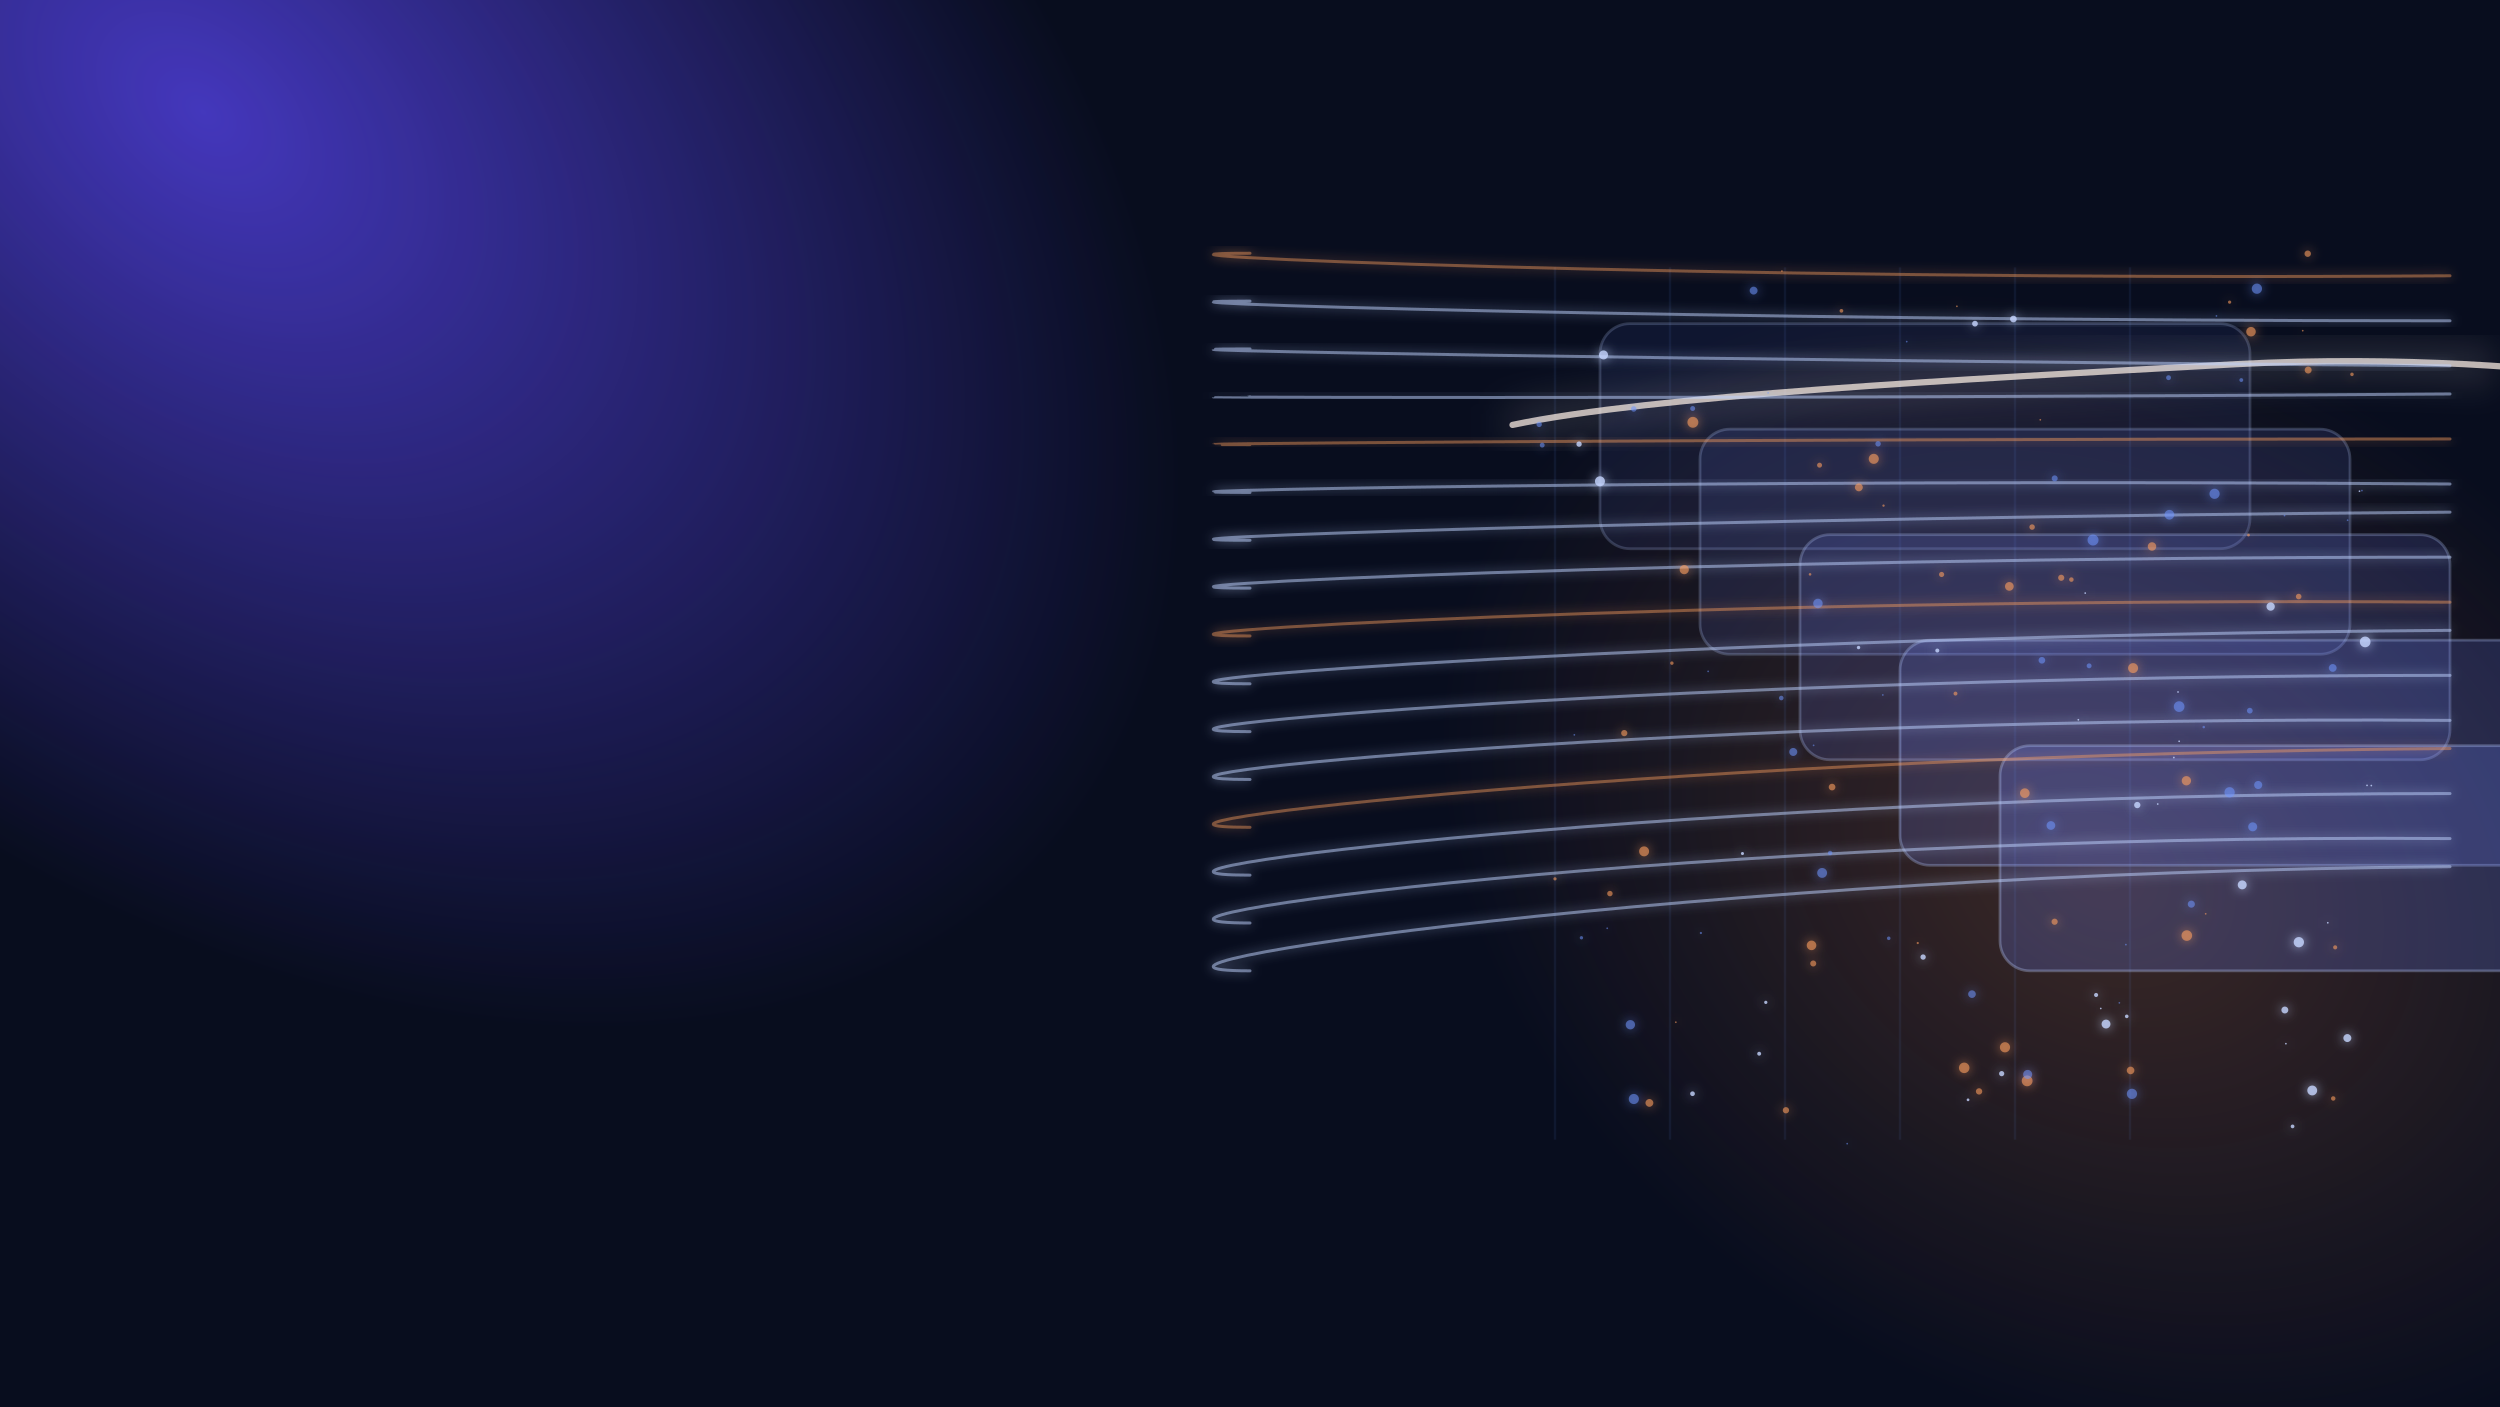
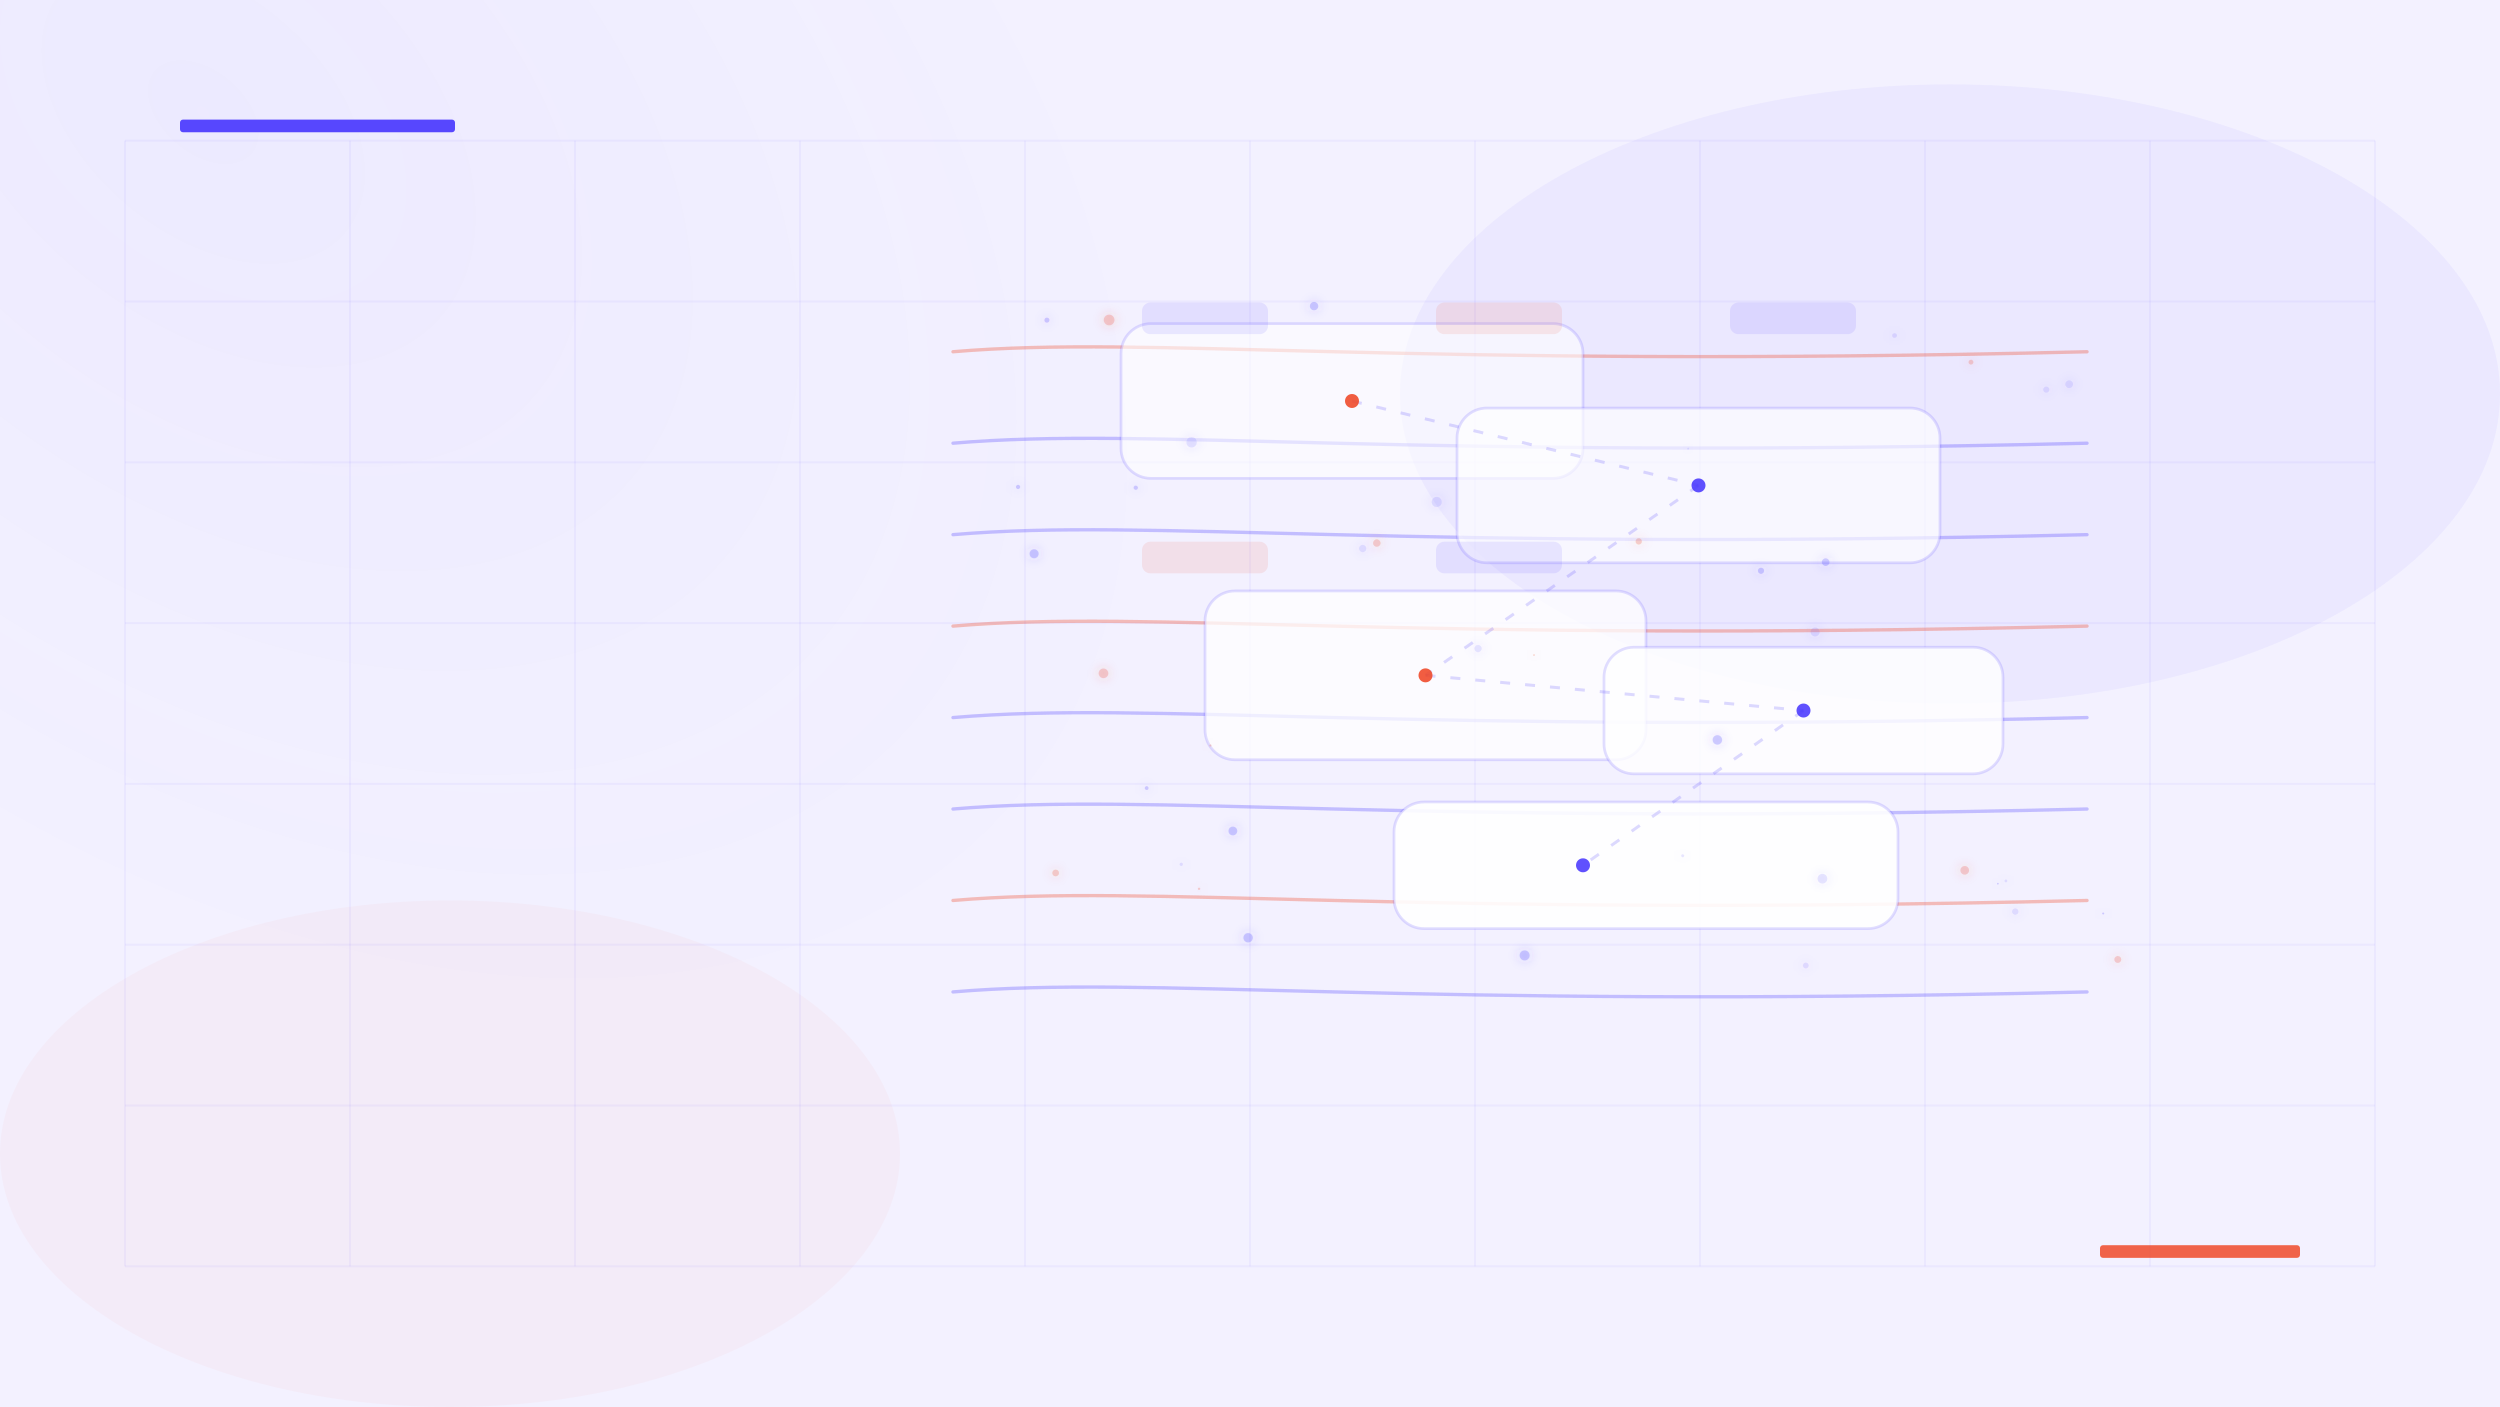
<svg xmlns="http://www.w3.org/2000/svg" width="1672" height="941" viewBox="0 0 1672 941" fill="none">
  <defs>
    <linearGradient id="bgGradient" x1="0" y1="0" x2="1672" y2="941">
-       <stop offset="0%" stop-color="#080D1E" />
-       <stop offset="42%" stop-color="#131D45" />
-       <stop offset="100%" stop-color="#090C18" />
+       <stop offset="0%" stop-color="#F3F1FF" />
+       <stop offset="42%" stop-color="#ECE8FF" />
+       <stop offset="100%" stop-color="#E6E1FF" />
    </linearGradient>
    <radialGradient id="violetGlow" cx="0" cy="0" r="1" gradientUnits="userSpaceOnUse" gradientTransform="translate(133.76 75.28) rotate(40) scale(752.4 489.32)">
-       <stop offset="0%" stop-color="#5D49FF" stop-opacity="0.9" />
-       <stop offset="100%" stop-color="#5D49FF" stop-opacity="0" />
+       <stop offset="0%" stop-color="#4736FE" stop-opacity="0.9" />
+       <stop offset="100%" stop-color="#4736FE" stop-opacity="0" />
    </radialGradient>
    <radialGradient id="emberGlow" cx="0" cy="0" r="1" gradientUnits="userSpaceOnUse" gradientTransform="translate(1404.48 583.42) rotate(210) scale(468.16 357.58)">
-       <stop offset="0%" stop-color="#F08A45" stop-opacity="0.65" />
-       <stop offset="100%" stop-color="#F08A45" stop-opacity="0" />
+       <stop offset="0%" stop-color="#EF4523" stop-opacity="0.65" />
+       <stop offset="100%" stop-color="#EF4523" stop-opacity="0" />
    </radialGradient>
    <filter id="softGlow" x="-40%" y="-40%" width="180%" height="180%">
      <feGaussianBlur stdDeviation="13.376" result="blur" />
      <feMerge>
        <feMergeNode in="blur" />
        <feMergeNode in="SourceGraphic" />
      </feMerge>
    </filter>
    <filter id="fineGlow" x="-30%" y="-30%" width="160%" height="160%">
      <feGaussianBlur stdDeviation="3.678" result="blur" />
      <feMerge>
        <feMergeNode in="blur" />
        <feMergeNode in="SourceGraphic" />
      </feMerge>
    </filter>
  </defs>
  <rect width="1672" height="941" fill="url(#bgGradient)" />
-   <rect width="1672" height="941" fill="url(#violetGlow)" opacity="0.78" />
-   <rect width="1672" height="941" fill="url(#emberGlow)" opacity="0.34" />
+   <rect width="1672" height="941" fill="url(#violetGlow)" opacity="0.04" />
+   <ellipse cx="1304.16" cy="263.48" rx="367.84" ry="207.02" fill="rgba(71,54,254,0.05)" />
+   <ellipse cx="300.96" cy="771.62" rx="300.96" ry="169.38" fill="rgba(239,69,35,0.035)" />
  <g>
-     <line x1="1039.984" y1="178.79" x2="1039.984" y2="762.21" stroke="rgba(112,150,255,0.08)" stroke-width="1.505" />
-     <line x1="1116.896" y1="178.79" x2="1116.896" y2="762.21" stroke="rgba(112,150,255,0.08)" stroke-width="1.505" />
-     <line x1="1193.808" y1="178.79" x2="1193.808" y2="762.21" stroke="rgba(112,150,255,0.08)" stroke-width="1.505" />
-     <line x1="1270.72" y1="178.79" x2="1270.72" y2="762.21" stroke="rgba(112,150,255,0.08)" stroke-width="1.505" />
-     <line x1="1347.632" y1="178.79" x2="1347.632" y2="762.21" stroke="rgba(112,150,255,0.08)" stroke-width="1.505" />
-     <line x1="1424.544" y1="178.79" x2="1424.544" y2="762.21" stroke="rgba(112,150,255,0.08)" stroke-width="1.505" />
-     <rect x="1070.08" y="216.43" width="434.72" height="150.56" rx="20.064" fill="rgba(110,132,255,0.08)" stroke="rgba(185,205,255,0.2)" stroke-width="1.839" />
-     <rect x="1136.96" y="287.005" width="434.72" height="150.56" rx="20.064" fill="rgba(110,132,255,0.115)" stroke="rgba(185,205,255,0.23)" stroke-width="1.839" />
-     <rect x="1203.84" y="357.58" width="434.72" height="150.56" rx="20.064" fill="rgba(110,132,255,0.15)" stroke="rgba(185,205,255,0.26)" stroke-width="1.839" />
-     <rect x="1270.72" y="428.155" width="434.72" height="150.56" rx="20.064" fill="rgba(110,132,255,0.185)" stroke="rgba(185,205,255,0.29)" stroke-width="1.839" />
-     <rect x="1337.6" y="498.73" width="434.72" height="150.56" rx="20.064" fill="rgba(110,132,255,0.22)" stroke="rgba(185,205,255,0.32)" stroke-width="1.839" />
-     <path d="M 1011.56 284.182              C 1104.858 264.609, 1304.829 254.07, 1496.106 243.531              C 1609.133 237.508, 1700.424 246.542, 1756.938 252.564" stroke="rgba(255,242,232,0.72)" stroke-width="4.18" stroke-linecap="round" fill="none" filter="url(#softGlow)" />
-     <path d="M 836 169.38 C 702.24 169.38, 1135.288 188.2, 1638.56 184.436" stroke="rgba(255,161,97,0.42)" stroke-width="2.006" stroke-linecap="round" fill="none" filter="url(#fineGlow)" />
-     <path d="M 836 201.374 C 702.24 201.374, 1135.288 214.548, 1638.56 214.548" stroke="rgba(192,213,255,0.5)" stroke-width="2.006" stroke-linecap="round" fill="none" filter="url(#fineGlow)" />
-     <path d="M 836 233.368 C 702.24 233.368, 1135.288 240.896, 1638.56 244.66" stroke="rgba(192,213,255,0.5)" stroke-width="2.006" stroke-linecap="round" fill="none" filter="url(#fineGlow)" />
-     <path d="M 836 265.362 C 702.24 265.362, 1135.288 267.244, 1638.56 263.48" stroke="rgba(192,213,255,0.5)" stroke-width="2.006" stroke-linecap="round" fill="none" filter="url(#fineGlow)" />
-     <path d="M 836 297.356 C 702.24 297.356, 1135.288 293.592, 1638.56 293.592" stroke="rgba(255,161,97,0.42)" stroke-width="2.006" stroke-linecap="round" fill="none" filter="url(#fineGlow)" />
-     <path d="M 836 329.35 C 702.24 329.35, 1135.288 319.94, 1638.56 323.704" stroke="rgba(192,213,255,0.5)" stroke-width="2.006" stroke-linecap="round" fill="none" filter="url(#fineGlow)" />
-     <path d="M 836 361.344 C 702.24 361.344, 1135.288 346.288, 1638.56 342.524" stroke="rgba(192,213,255,0.5)" stroke-width="2.006" stroke-linecap="round" fill="none" filter="url(#fineGlow)" />
-     <path d="M 836 393.338 C 702.24 393.338, 1135.288 372.636, 1638.56 372.636" stroke="rgba(192,213,255,0.5)" stroke-width="2.006" stroke-linecap="round" fill="none" filter="url(#fineGlow)" />
-     <path d="M 836 425.332 C 702.24 425.332, 1135.288 398.984, 1638.56 402.748" stroke="rgba(255,161,97,0.42)" stroke-width="2.006" stroke-linecap="round" fill="none" filter="url(#fineGlow)" />
-     <path d="M 836 457.326 C 702.24 457.326, 1135.288 425.332, 1638.56 421.568" stroke="rgba(192,213,255,0.5)" stroke-width="2.006" stroke-linecap="round" fill="none" filter="url(#fineGlow)" />
-     <path d="M 836 489.32 C 702.24 489.32, 1135.288 451.68, 1638.56 451.68" stroke="rgba(192,213,255,0.5)" stroke-width="2.006" stroke-linecap="round" fill="none" filter="url(#fineGlow)" />
-     <path d="M 836 521.314 C 702.24 521.314, 1135.288 478.028, 1638.56 481.792" stroke="rgba(192,213,255,0.5)" stroke-width="2.006" stroke-linecap="round" fill="none" filter="url(#fineGlow)" />
-     <path d="M 836 553.308 C 702.24 553.308, 1135.288 504.376, 1638.56 500.612" stroke="rgba(255,161,97,0.42)" stroke-width="2.006" stroke-linecap="round" fill="none" filter="url(#fineGlow)" />
-     <path d="M 836 585.302 C 702.24 585.302, 1135.288 530.724, 1638.56 530.724" stroke="rgba(192,213,255,0.5)" stroke-width="2.006" stroke-linecap="round" fill="none" filter="url(#fineGlow)" />
-     <path d="M 836 617.296 C 702.24 617.296, 1135.288 557.072, 1638.56 560.836" stroke="rgba(192,213,255,0.5)" stroke-width="2.006" stroke-linecap="round" fill="none" filter="url(#fineGlow)" />
-     <path d="M 836 649.29 C 702.24 649.29, 1135.288 583.42, 1638.56 579.656" stroke="rgba(192,213,255,0.5)" stroke-width="2.006" stroke-linecap="round" fill="none" filter="url(#fineGlow)" />
+     <line x1="83.6" y1="94.1" x2="83.6" y2="846.9" stroke="rgba(71,54,254,0.05)" stroke-width="1.338" />
+     <line x1="234.08" y1="94.1" x2="234.08" y2="846.9" stroke="rgba(71,54,254,0.05)" stroke-width="1.338" />
+     <line x1="384.56" y1="94.1" x2="384.56" y2="846.9" stroke="rgba(71,54,254,0.05)" stroke-width="1.338" />
+     <line x1="535.04" y1="94.1" x2="535.04" y2="846.9" stroke="rgba(71,54,254,0.05)" stroke-width="1.338" />
+     <line x1="685.52" y1="94.1" x2="685.52" y2="846.9" stroke="rgba(71,54,254,0.05)" stroke-width="1.338" />
+     <line x1="836" y1="94.1" x2="836" y2="846.9" stroke="rgba(71,54,254,0.05)" stroke-width="1.338" />
+     <line x1="986.48" y1="94.1" x2="986.48" y2="846.9" stroke="rgba(71,54,254,0.05)" stroke-width="1.338" />
+     <line x1="1136.96" y1="94.1" x2="1136.96" y2="846.9" stroke="rgba(71,54,254,0.05)" stroke-width="1.338" />
+     <line x1="1287.44" y1="94.1" x2="1287.44" y2="846.9" stroke="rgba(71,54,254,0.05)" stroke-width="1.338" />
+     <line x1="1437.92" y1="94.1" x2="1437.92" y2="846.9" stroke="rgba(71,54,254,0.05)" stroke-width="1.338" />
+     <line x1="1588.4" y1="94.1" x2="1588.4" y2="846.9" stroke="rgba(71,54,254,0.05)" stroke-width="1.338" />
+     <line x1="83.6" y1="94.1" x2="1588.4" y2="94.1" stroke="rgba(71,54,254,0.05)" stroke-width="1.338" />
+     <line x1="83.6" y1="201.643" x2="1588.4" y2="201.643" stroke="rgba(71,54,254,0.05)" stroke-width="1.338" />
+     <line x1="83.6" y1="309.186" x2="1588.4" y2="309.186" stroke="rgba(71,54,254,0.05)" stroke-width="1.338" />
+     <line x1="83.6" y1="416.729" x2="1588.4" y2="416.729" stroke="rgba(71,54,254,0.05)" stroke-width="1.338" />
+     <line x1="83.6" y1="524.271" x2="1588.4" y2="524.271" stroke="rgba(71,54,254,0.05)" stroke-width="1.338" />
+     <line x1="83.6" y1="631.814" x2="1588.4" y2="631.814" stroke="rgba(71,54,254,0.05)" stroke-width="1.338" />
+     <line x1="83.6" y1="739.357" x2="1588.4" y2="739.357" stroke="rgba(71,54,254,0.05)" stroke-width="1.338" />
+     <line x1="83.6" y1="846.9" x2="1588.4" y2="846.9" stroke="rgba(71,54,254,0.05)" stroke-width="1.338" />
+   </g>
+   <rect x="120.384" y="79.985" width="183.92" height="8.469" rx="2" fill="rgba(71,54,254,0.9)" />
+   <rect x="1404.48" y="832.785" width="133.76" height="8.469" rx="2" fill="rgba(239,69,35,0.82)" />
+   <g>
+     <path d="M 637.366 235.25 C 770.792 223.958, 932.307 246.542, 1395.786 235.25" stroke="rgba(239,69,35,0.32)" stroke-width="2.257" fill="none" stroke-linecap="round" />
+     <path d="M 637.366 296.415 C 770.792 285.123, 932.307 307.707, 1395.786 296.415" stroke="rgba(71,54,254,0.28)" stroke-width="2.257" fill="none" stroke-linecap="round" />
+     <path d="M 637.366 357.58 C 770.792 346.288, 932.307 368.872, 1395.786 357.58" stroke="rgba(71,54,254,0.28)" stroke-width="2.257" fill="none" stroke-linecap="round" />
+     <path d="M 637.366 418.745 C 770.792 407.453, 932.307 430.037, 1395.786 418.745" stroke="rgba(239,69,35,0.32)" stroke-width="2.257" fill="none" stroke-linecap="round" />
+     <path d="M 637.366 479.91 C 770.792 468.618, 932.307 491.202, 1395.786 479.91" stroke="rgba(71,54,254,0.28)" stroke-width="2.257" fill="none" stroke-linecap="round" />
+     <path d="M 637.366 541.075 C 770.792 529.783, 932.307 552.367, 1395.786 541.075" stroke="rgba(71,54,254,0.28)" stroke-width="2.257" fill="none" stroke-linecap="round" />
+     <path d="M 637.366 602.24 C 770.792 590.948, 932.307 613.532, 1395.786 602.24" stroke="rgba(239,69,35,0.32)" stroke-width="2.257" fill="none" stroke-linecap="round" />
+     <path d="M 637.366 663.405 C 770.792 652.113, 932.307 674.697, 1395.786 663.405" stroke="rgba(71,54,254,0.28)" stroke-width="2.257" fill="none" stroke-linecap="round" />
+     <rect x="749.725" y="216.43" width="308.986" height="103.51" rx="20.064" fill="rgba(255,255,255,0.56)" stroke="rgba(71,54,254,0.16)" stroke-width="1.839" />
+     <rect x="974.442" y="272.89" width="323.03" height="103.51" rx="20.064" fill="rgba(255,255,255,0.66)" stroke="rgba(71,54,254,0.16)" stroke-width="1.839" />
+     <rect x="805.904" y="395.22" width="294.941" height="112.92" rx="20.064" fill="rgba(255,255,255,0.74)" stroke="rgba(71,54,254,0.16)" stroke-width="1.839" />
+     <rect x="1072.755" y="432.86" width="266.851" height="84.69" rx="20.064" fill="rgba(255,255,255,0.82)" stroke="rgba(71,54,254,0.16)" stroke-width="1.839" />
+     <rect x="932.307" y="536.37" width="337.075" height="84.69" rx="20.064" fill="rgba(255,255,255,0.9)" stroke="rgba(71,54,254,0.16)" stroke-width="1.839" />
+     <rect x="763.77" y="202.315" width="84.269" height="21.172" rx="5.646" fill="rgba(71,54,254,0.1)" />
+     <rect x="960.397" y="202.315" width="84.269" height="21.172" rx="5.646" fill="rgba(239,69,35,0.1)" />
+     <rect x="1157.024" y="202.315" width="84.269" height="21.172" rx="5.646" fill="rgba(71,54,254,0.1)" />
+     <rect x="763.77" y="362.285" width="84.269" height="21.172" rx="5.646" fill="rgba(239,69,35,0.1)" />
+     <rect x="960.397" y="362.285" width="84.269" height="21.172" rx="5.646" fill="rgba(71,54,254,0.1)" />
+     <path d="M 904.218 268.185 L 1135.957 324.645" stroke="rgba(71,54,254,0.18)" stroke-width="2.006" stroke-dasharray="6.688 10.032" fill="none" />
+     <circle cx="904.218" cy="268.185" r="4.682" fill="rgba(239,69,35,0.86)" />
+     <path d="M 1135.957 324.645 L 953.374 451.68" stroke="rgba(71,54,254,0.18)" stroke-width="2.006" stroke-dasharray="6.688 10.032" fill="none" />
+     <circle cx="1135.957" cy="324.645" r="4.682" fill="rgba(71,54,254,0.86)" />
+     <path d="M 953.374 451.68 L 1206.181 475.205" stroke="rgba(71,54,254,0.18)" stroke-width="2.006" stroke-dasharray="6.688 10.032" fill="none" />
+     <circle cx="953.374" cy="451.68" r="4.682" fill="rgba(239,69,35,0.86)" />
+     <path d="M 1206.181 475.205 L 1058.71 578.715" stroke="rgba(71,54,254,0.18)" stroke-width="2.006" stroke-dasharray="6.688 10.032" fill="none" />
+     <circle cx="1206.181" cy="475.205" r="4.682" fill="rgba(71,54,254,0.86)" />
+     <circle cx="1058.71" cy="578.715" r="4.682" fill="rgba(71,54,254,0.86)" />
    <g filter="url(#fineGlow)">
-       <circle cx="1475.16" cy="611.16" r="0.60" fill="rgba(255,161,97,0.58)" />
-       <circle cx="1215.83" cy="403.59" r="3.16" fill="rgba(112,150,255,0.54)" />
-       <circle cx="1313.66" cy="714.18" r="3.52" fill="rgba(255,161,97,0.58)" />
-       <circle cx="1086.31" cy="490.30" r="2.09" fill="rgba(255,161,97,0.58)" />
-       <circle cx="1056.08" cy="297.02" r="1.80" fill="rgba(197,214,255,0.8)" />
-       <circle cx="1137.55" cy="623.99" r="0.75" fill="rgba(112,150,255,0.54)" />
-       <circle cx="1569.91" cy="694.25" r="2.67" fill="rgba(197,214,255,0.8)" />
-       <circle cx="1235.40" cy="764.89" r="0.60" fill="rgba(112,150,255,0.54)" />
-       <circle cx="1585.93" cy="525.38" r="0.60" fill="rgba(197,214,255,0.8)" />
-       <circle cx="1212.94" cy="498.50" r="0.60" fill="rgba(112,150,255,0.54)" />
-       <circle cx="1543.71" cy="247.49" r="2.34" fill="rgba(255,161,97,0.58)" />
-       <circle cx="1364.55" cy="280.77" r="0.60" fill="rgba(255,161,97,0.58)" />
-       <circle cx="1172.82" cy="194.36" r="2.64" fill="rgba(112,150,255,0.54)" />
-       <circle cx="1057.66" cy="627.18" r="1.13" fill="rgba(112,150,255,0.54)" />
-       <circle cx="1450.89" cy="344.26" r="3.25" fill="rgba(112,150,255,0.54)" />
-       <circle cx="1570.09" cy="347.92" r="0.60" fill="rgba(112,150,255,0.54)" />
-       <circle cx="1481.10" cy="330.25" r="3.41" fill="rgba(112,150,255,0.54)" />
-       <circle cx="1533.27" cy="753.34" r="1.26" fill="rgba(197,214,255,0.8)" />
-       <circle cx="1218.64" cy="583.81" r="3.31" fill="rgba(112,150,255,0.54)" />
-       <circle cx="1099.57" cy="569.39" r="3.33" fill="rgba(255,161,97,0.58)" />
-       <circle cx="1243.19" cy="325.94" r="2.64" fill="rgba(255,161,97,0.58)" />
-       <circle cx="1573.00" cy="250.37" r="1.18" fill="rgba(255,161,97,0.58)" />
-       <circle cx="1560.13" cy="446.72" r="2.60" fill="rgba(112,150,255,0.54)" />
-       <circle cx="1371.65" cy="552.09" r="2.91" fill="rgba(112,150,255,0.54)" />
-       <circle cx="1450.33" cy="252.59" r="1.64" fill="rgba(112,150,255,0.54)" />
-       <circle cx="1401.87" cy="665.44" r="1.38" fill="rgba(197,214,255,0.8)" />
-       <circle cx="1259.70" cy="338.16" r="0.78" fill="rgba(255,161,97,0.58)" />
-       <circle cx="1499.60" cy="591.81" r="2.99" fill="rgba(197,214,255,0.8)" />
-       <circle cx="1286.17" cy="640.08" r="1.80" fill="rgba(197,214,255,0.8)" />
-       <circle cx="1457.42" cy="495.77" r="0.60" fill="rgba(197,214,255,0.8)" />
-       <circle cx="1581.83" cy="429.31" r="3.58" fill="rgba(197,214,255,0.8)" />
-       <circle cx="1180.96" cy="670.38" r="1.10" fill="rgba(197,214,255,0.8)" />
-       <circle cx="1307.83" cy="463.88" r="1.32" fill="rgba(255,161,97,0.58)" />
-       <circle cx="1052.91" cy="491.47" r="0.60" fill="rgba(112,150,255,0.54)" />
-       <circle cx="1537.35" cy="398.98" r="1.88" fill="rgba(255,161,97,0.58)" />
-       <circle cx="1072.44" cy="237.38" r="3.02" fill="rgba(197,214,255,0.8)" />
-       <circle cx="1039.98" cy="587.78" r="1.08" fill="rgba(255,161,97,0.58)" />
-       <circle cx="1191.31" cy="466.84" r="1.55" fill="rgba(112,150,255,0.54)" />
-       <circle cx="1408.51" cy="684.89" r="2.97" fill="rgba(197,214,255,0.8)" />
-       <circle cx="1131.95" cy="731.48" r="1.59" fill="rgba(197,214,255,0.8)" />
-       <circle cx="1504.67" cy="475.31" r="1.92" fill="rgba(112,150,255,0.54)" />
-       <circle cx="1165.36" cy="570.84" r="1.04" fill="rgba(197,214,255,0.8)" />
-       <circle cx="1537.47" cy="630.14" r="3.45" fill="rgba(197,214,255,0.8)" />
-       <circle cx="1378.54" cy="386.42" r="2.06" fill="rgba(255,161,97,0.58)" />
-       <circle cx="1354.19" cy="530.47" r="3.22" fill="rgba(255,161,97,0.58)" />
-       <circle cx="1528.10" cy="675.50" r="2.33" fill="rgba(197,214,255,0.8)" />
-       <circle cx="1543.40" cy="169.67" r="2.16" fill="rgba(255,161,97,0.58)" />
-       <circle cx="1092.71" cy="735.01" r="3.40" fill="rgba(112,150,255,0.54)" />
-       <circle cx="1031.44" cy="297.70" r="1.64" fill="rgba(112,150,255,0.54)" />
-       <circle cx="1355.76" cy="722.89" r="3.61" fill="rgba(255,161,97,0.58)" />
-       <circle cx="1242.99" cy="433.08" r="1.15" fill="rgba(197,214,255,0.8)" />
-       <circle cx="1394.59" cy="396.66" r="0.60" fill="rgba(197,214,255,0.8)" />
-       <circle cx="1142.40" cy="449.01" r="0.60" fill="rgba(112,150,255,0.54)" />
-       <circle cx="1389.99" cy="481.40" r="0.62" fill="rgba(197,214,255,0.8)" />
-       <circle cx="1491.16" cy="202.07" r="1.09" fill="rgba(255,161,97,0.58)" />
-       <circle cx="1132.20" cy="282.44" r="3.65" fill="rgba(255,161,97,0.58)" />
-       <circle cx="1118.15" cy="443.51" r="1.16" fill="rgba(255,161,97,0.58)" />
-       <circle cx="1231.55" cy="207.88" r="1.25" fill="rgba(255,161,97,0.58)" />
-       <circle cx="1295.67" cy="435.09" r="1.35" fill="rgba(197,214,255,0.8)" />
-       <circle cx="1092.64" cy="273.51" r="1.86" fill="rgba(112,150,255,0.54)" />
-       <circle cx="1456.66" cy="462.80" r="0.60" fill="rgba(197,214,255,0.8)" />
-       <circle cx="1199.33" cy="502.91" r="2.68" fill="rgba(112,150,255,0.54)" />
-       <circle cx="1365.62" cy="441.61" r="2.24" fill="rgba(112,150,255,0.54)" />
-       <circle cx="1578.02" cy="328.51" r="0.60" fill="rgba(197,214,255,0.8)" />
-       <circle cx="1029.40" cy="283.82" r="1.81" fill="rgba(112,150,255,0.54)" />
-       <circle cx="1506.60" cy="552.99" r="3.01" fill="rgba(112,150,255,0.54)" />
-       <circle cx="1561.77" cy="633.59" r="1.38" fill="rgba(255,161,97,0.58)" />
-       <circle cx="1465.56" cy="604.69" r="2.39" fill="rgba(112,150,255,0.54)" />
-       <circle cx="1212.69" cy="644.38" r="2.02" fill="rgba(255,161,97,0.58)" />
-       <circle cx="1473.87" cy="486.28" r="0.84" fill="rgba(112,150,255,0.54)" />
-       <circle cx="1491.16" cy="529.89" r="3.44" fill="rgba(112,150,255,0.54)" />
-       <circle cx="1510.28" cy="525.00" r="2.70" fill="rgba(112,150,255,0.54)" />
-       <circle cx="1194.43" cy="742.54" r="2.12" fill="rgba(255,161,97,0.58)" />
-       <circle cx="1421.80" cy="631.77" r="0.61" fill="rgba(112,150,255,0.54)" />
-       <circle cx="1210.56" cy="384.13" r="0.87" fill="rgba(255,161,97,0.58)" />
-       <circle cx="1528.81" cy="698.02" r="0.60" fill="rgba(197,214,255,0.8)" />
-       <circle cx="1253.18" cy="306.88" r="3.37" fill="rgba(255,161,97,0.58)" />
-       <circle cx="1323.60" cy="729.93" r="2.13" fill="rgba(255,161,97,0.58)" />
-       <circle cx="1443.10" cy="537.74" r="0.60" fill="rgba(197,214,255,0.8)" />
-       <circle cx="1417.43" cy="670.71" r="0.60" fill="rgba(112,150,255,0.54)" />
-       <circle cx="1211.55" cy="632.26" r="3.21" fill="rgba(255,161,97,0.58)" />
-       <circle cx="1120.80" cy="683.66" r="0.60" fill="rgba(255,161,97,0.58)" />
-       <circle cx="1546.42" cy="729.31" r="3.30" fill="rgba(197,214,255,0.8)" />
-       <circle cx="1424.93" cy="715.91" r="2.55" fill="rgba(255,161,97,0.58)" />
-       <circle cx="1374.13" cy="616.45" r="2.08" fill="rgba(255,161,97,0.58)" />
-       <circle cx="1583.07" cy="525.27" r="0.60" fill="rgba(197,214,255,0.8)" />
-       <circle cx="1399.82" cy="361.17" r="3.67" fill="rgba(112,150,255,0.54)" />
-       <circle cx="1176.54" cy="704.73" r="1.32" fill="rgba(197,214,255,0.8)" />
-       <circle cx="1462.26" cy="522.17" r="3.11" fill="rgba(255,161,97,0.58)" />
-       <circle cx="1275.22" cy="228.48" r="0.60" fill="rgba(112,150,255,0.54)" />
-       <circle cx="1505.47" cy="221.83" r="3.19" fill="rgba(255,161,97,0.58)" />
-       <circle cx="1457.41" cy="472.57" r="3.58" fill="rgba(112,150,255,0.54)" />
-       <circle cx="1343.86" cy="392.18" r="2.92" fill="rgba(255,161,97,0.58)" />
-       <circle cx="1425.85" cy="731.57" r="3.43" fill="rgba(112,150,255,0.54)" />
-       <circle cx="1216.92" cy="311.11" r="1.67" fill="rgba(255,161,97,0.58)" />
-       <circle cx="1076.71" cy="597.62" r="1.83" fill="rgba(255,161,97,0.58)" />
-       <circle cx="1462.54" cy="625.71" r="3.55" fill="rgba(255,161,97,0.58)" />
-       <circle cx="1540.07" cy="221.16" r="0.60" fill="rgba(255,161,97,0.58)" />
-       <circle cx="1316.23" cy="735.57" r="0.93" fill="rgba(197,214,255,0.8)" />
-       <circle cx="1103.12" cy="737.63" r="2.62" fill="rgba(255,161,97,0.58)" />
-       <circle cx="1074.90" cy="620.84" r="0.60" fill="rgba(112,150,255,0.54)" />
-       <circle cx="1359.08" cy="352.50" r="1.84" fill="rgba(255,161,97,0.58)" />
-       <circle cx="1503.78" cy="357.86" r="0.94" fill="rgba(255,161,97,0.58)" />
-       <circle cx="1320.87" cy="216.47" r="1.93" fill="rgba(197,214,255,0.8)" />
-       <circle cx="1397.21" cy="445.30" r="1.65" fill="rgba(112,150,255,0.54)" />
-       <circle cx="1070.05" cy="321.88" r="3.34" fill="rgba(197,214,255,0.8)" />
-       <circle cx="1263.18" cy="627.53" r="1.20" fill="rgba(112,150,255,0.54)" />
-       <circle cx="1191.74" cy="181.29" r="0.60" fill="rgba(255,161,97,0.58)" />
-       <circle cx="1182.51" cy="262.74" r="0.60" fill="rgba(112,150,255,0.54)" />
-       <circle cx="1453.88" cy="506.63" r="0.61" fill="rgba(197,214,255,0.8)" />
-       <circle cx="1439.26" cy="365.49" r="2.83" fill="rgba(255,161,97,0.58)" />
-       <circle cx="1126.42" cy="380.95" r="3.08" fill="rgba(255,161,97,0.58)" />
-       <circle cx="1518.61" cy="405.66" r="2.78" fill="rgba(197,214,255,0.8)" />
-       <circle cx="1429.41" cy="538.42" r="2.12" fill="rgba(197,214,255,0.8)" />
-       <circle cx="1560.47" cy="734.65" r="1.50" fill="rgba(255,161,97,0.58)" />
-       <circle cx="1482.36" cy="211.30" r="0.60" fill="rgba(112,150,255,0.54)" />
-       <circle cx="1298.55" cy="384.21" r="1.73" fill="rgba(255,161,97,0.58)" />
-       <circle cx="1426.61" cy="446.83" r="3.34" fill="rgba(255,161,97,0.58)" />
-       <circle cx="1338.72" cy="718.05" r="1.75" fill="rgba(197,214,255,0.8)" />
-       <circle cx="1282.59" cy="630.69" r="0.74" fill="rgba(255,161,97,0.58)" />
-       <circle cx="1579.65" cy="328.10" r="0.60" fill="rgba(112,150,255,0.54)" />
-       <circle cx="1132.05" cy="273.21" r="1.66" fill="rgba(112,150,255,0.54)" />
-       <circle cx="1405.00" cy="674.47" r="0.60" fill="rgba(197,214,255,0.8)" />
-       <circle cx="1422.37" cy="679.74" r="1.22" fill="rgba(197,214,255,0.8)" />
-       <circle cx="1509.41" cy="193.08" r="3.43" fill="rgba(112,150,255,0.54)" />
-       <circle cx="1498.98" cy="254.18" r="1.29" fill="rgba(112,150,255,0.54)" />
-       <circle cx="1256.06" cy="296.82" r="1.83" fill="rgba(112,150,255,0.54)" />
-       <circle cx="1346.56" cy="213.38" r="2.25" fill="rgba(197,214,255,0.8)" />
-       <circle cx="1340.93" cy="700.43" r="3.41" fill="rgba(255,161,97,0.58)" />
-       <circle cx="1527.87" cy="344.83" r="0.60" fill="rgba(112,150,255,0.54)" />
-       <circle cx="1356.11" cy="718.57" r="3.02" fill="rgba(112,150,255,0.54)" />
-       <circle cx="1385.34" cy="387.63" r="1.52" fill="rgba(255,161,97,0.58)" />
-       <circle cx="1259.24" cy="464.79" r="0.60" fill="rgba(112,150,255,0.54)" />
-       <circle cx="1225.29" cy="526.40" r="2.24" fill="rgba(255,161,97,0.58)" />
-       <circle cx="1308.77" cy="204.86" r="0.60" fill="rgba(255,161,97,0.58)" />
-       <circle cx="1374.18" cy="319.94" r="2.02" fill="rgba(112,150,255,0.54)" />
-       <circle cx="1318.86" cy="664.88" r="2.56" fill="rgba(112,150,255,0.54)" />
-       <circle cx="1223.99" cy="570.48" r="1.49" fill="rgba(112,150,255,0.54)" />
-       <circle cx="1556.83" cy="617.16" r="0.60" fill="rgba(197,214,255,0.8)" />
-       <circle cx="1090.39" cy="685.34" r="3.13" fill="rgba(112,150,255,0.54)" />
+       <circle cx="680.87" cy="325.67" r="1.41" fill="rgba(71,54,254,0.22)" />
+       <circle cx="1148.59" cy="494.85" r="3.17" fill="rgba(71,54,254,0.22)" />
+       <circle cx="1129.04" cy="300.08" r="0.63" fill="rgba(71,54,254,0.12)" />
+       <circle cx="1383.86" cy="256.98" r="2.60" fill="rgba(71,54,254,0.12)" />
+       <circle cx="960.87" cy="335.71" r="3.39" fill="rgba(71,54,254,0.12)" />
+       <circle cx="1177.76" cy="381.74" r="2.06" fill="rgba(71,54,254,0.22)" />
+       <circle cx="1218.84" cy="587.67" r="3.24" fill="rgba(71,54,254,0.12)" />
+       <circle cx="700.17" cy="214.11" r="1.70" fill="rgba(71,54,254,0.22)" />
+       <circle cx="1267.10" cy="224.40" r="1.58" fill="rgba(71,54,254,0.12)" />
+       <circle cx="1221.00" cy="375.97" r="2.56" fill="rgba(71,54,254,0.22)" />
+       <circle cx="1314.02" cy="582.07" r="2.89" fill="rgba(239,69,35,0.22)" />
+       <circle cx="759.60" cy="326.18" r="1.42" fill="rgba(71,54,254,0.22)" />
+       <circle cx="790.04" cy="578.08" r="1.07" fill="rgba(71,54,254,0.12)" />
+       <circle cx="1025.96" cy="438.11" r="0.60" fill="rgba(239,69,35,0.22)" />
+       <circle cx="691.61" cy="370.36" r="3.03" fill="rgba(71,54,254,0.22)" />
+       <circle cx="1096.00" cy="362.09" r="2.11" fill="rgba(239,69,35,0.22)" />
+       <circle cx="1406.62" cy="610.95" r="0.66" fill="rgba(71,54,254,0.22)" />
+       <circle cx="801.93" cy="594.43" r="0.79" fill="rgba(239,69,35,0.22)" />
+       <circle cx="911.37" cy="366.84" r="2.45" fill="rgba(71,54,254,0.12)" />
+       <circle cx="809.52" cy="498.61" r="0.74" fill="rgba(239,69,35,0.22)" />
+       <circle cx="1207.73" cy="645.73" r="1.93" fill="rgba(71,54,254,0.12)" />
+       <circle cx="1416.38" cy="641.70" r="2.33" fill="rgba(239,69,35,0.22)" />
+       <circle cx="796.94" cy="295.79" r="3.49" fill="rgba(71,54,254,0.12)" />
+       <circle cx="1318.20" cy="242.21" r="1.62" fill="rgba(239,69,35,0.22)" />
+       <circle cx="988.51" cy="433.74" r="2.44" fill="rgba(71,54,254,0.12)" />
+       <circle cx="1368.54" cy="260.58" r="2.08" fill="rgba(71,54,254,0.12)" />
+       <circle cx="834.73" cy="627.17" r="3.13" fill="rgba(71,54,254,0.22)" />
+       <circle cx="920.81" cy="363.22" r="2.49" fill="rgba(239,69,35,0.22)" />
+       <circle cx="741.79" cy="214.00" r="3.58" fill="rgba(239,69,35,0.22)" />
+       <circle cx="1336.18" cy="591.03" r="0.60" fill="rgba(71,54,254,0.22)" />
+       <circle cx="738.00" cy="450.33" r="3.23" fill="rgba(239,69,35,0.22)" />
+       <circle cx="1341.56" cy="589.17" r="0.90" fill="rgba(71,54,254,0.12)" />
+       <circle cx="824.54" cy="555.77" r="2.93" fill="rgba(71,54,254,0.22)" />
+       <circle cx="878.85" cy="204.73" r="2.79" fill="rgba(71,54,254,0.22)" />
+       <circle cx="1213.92" cy="422.66" r="3.00" fill="rgba(71,54,254,0.12)" />
+       <circle cx="766.89" cy="527.07" r="1.27" fill="rgba(71,54,254,0.22)" />
+       <circle cx="1347.81" cy="609.66" r="2.15" fill="rgba(71,54,254,0.12)" />
+       <circle cx="1019.67" cy="638.98" r="3.35" fill="rgba(71,54,254,0.22)" />
+       <circle cx="1125.39" cy="572.32" r="1.00" fill="rgba(71,54,254,0.12)" />
+       <circle cx="706.02" cy="583.86" r="2.25" fill="rgba(239,69,35,0.22)" />
    </g>
  </g>
</svg>
